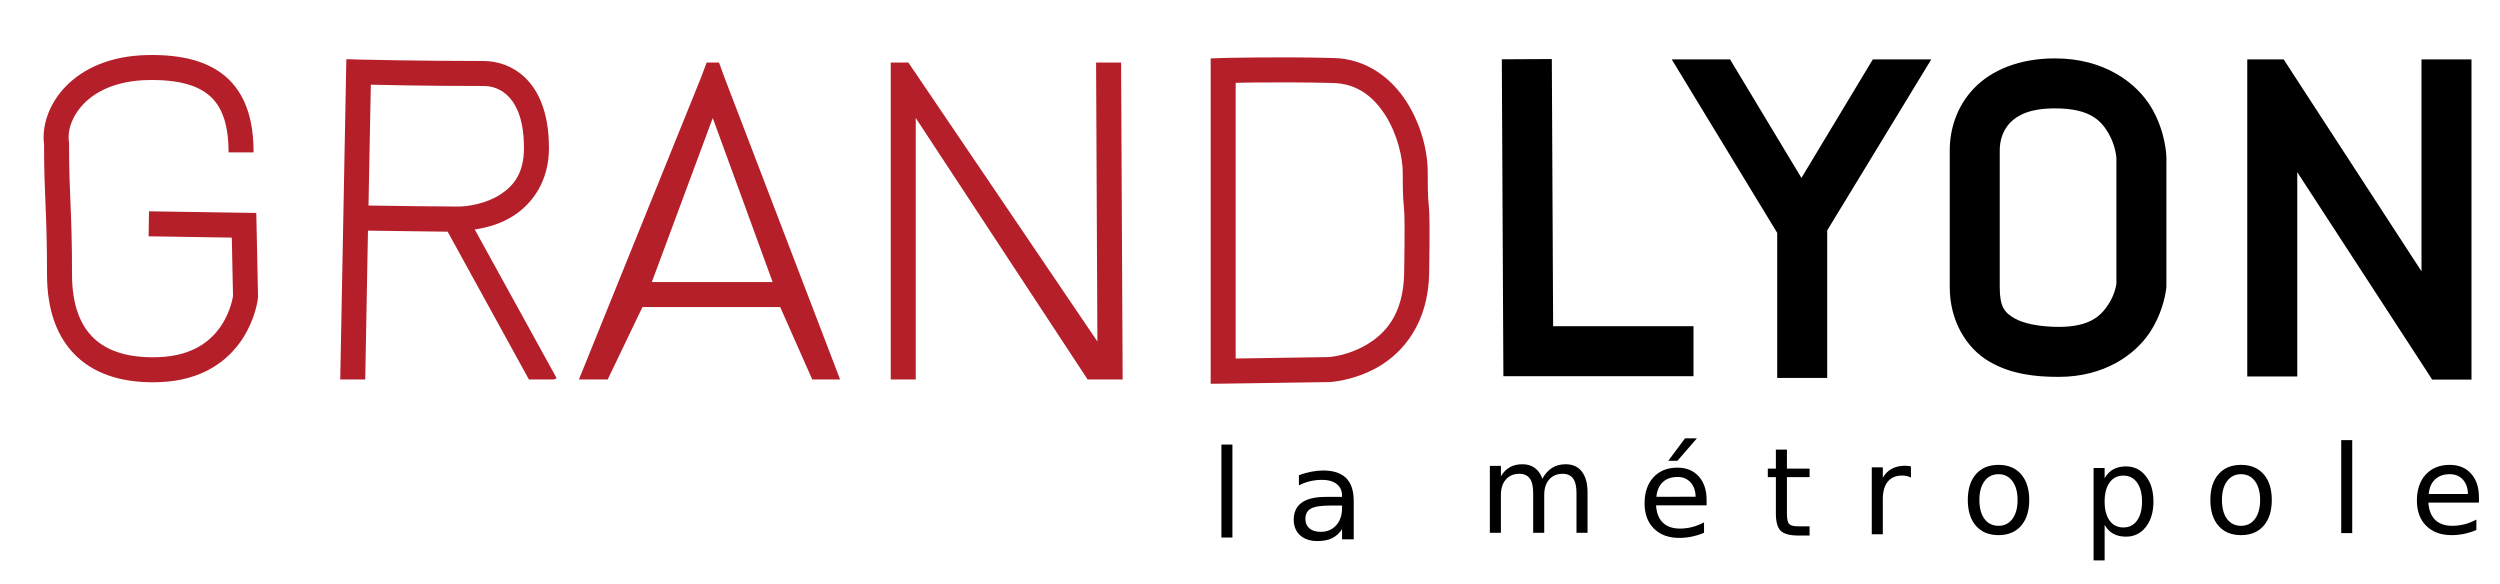
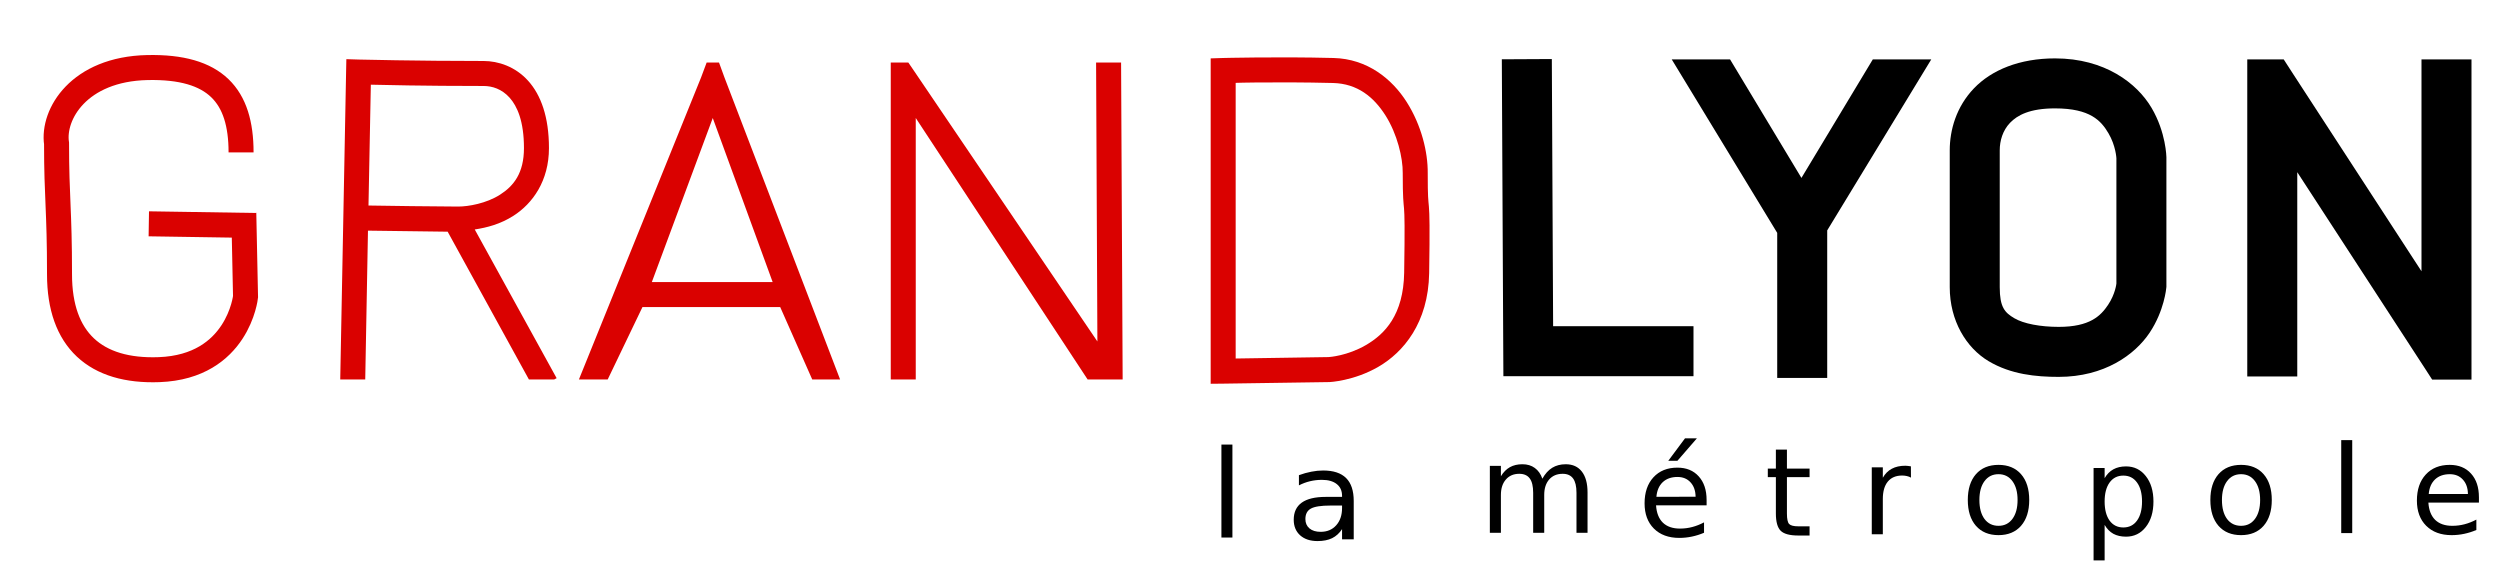
<svg xmlns="http://www.w3.org/2000/svg" width="600" height="140" id="svg2" version="1.1" viewBox="0 0 600 140">
  <g id="layer1" transform="translate(0,-912.3622)">
-     <path style="fill:none;stroke:#b51f2a;stroke-width:6;stroke-linecap:butt;stroke-linejoin:miter;stroke-miterlimit:4;stroke-opacity:1;stroke-dasharray:none" d="m 35.714,966.077 22.857,0.357 0.357,17.143 c 0,0 -1.786,16.786 -20.714,17.5 -15.346,0.579 -23.929,-7.143 -23.929,-22.857 0,-15.714 -0.714,-18.379 -0.714,-31.429 -1.019,-6.975 5.357,-17.857 21.786,-18.214 16.429,-0.357 22.5,6.786 22.5,20.357" id="path2996" />
-     <path style="font-size:medium;font-style:normal;font-variant:normal;font-weight:normal;font-stretch:normal;text-indent:0;text-align:start;text-decoration:none;line-height:normal;letter-spacing:normal;word-spacing:normal;text-transform:none;direction:ltr;block-progression:tb;writing-mode:lr-tb;text-anchor:start;baseline-shift:baseline;color:#000000;fill:#b51f2a;fill-opacity:1;stroke:none;stroke-width:6;marker:none;visibility:visible;display:inline;overflow:visible;enable-background:accumulate;font-family:Sans;-inkscape-font-specification:Sans" d="m 83.125,926.562 -0.062,3.031 -1.406,73.844 6,0 0.656,-35.719 19.125,0.25 19.5,35.469 6.062,0 0.594,-0.312 -19.656,-35.688 c 2.949,-0.452 6.137,-1.274 9.281,-3.281 4.623,-2.952 8.531,-8.391 8.531,-16.25 0,-7.449 -1.915,-12.738 -5,-16.156 -3.085,-3.419 -7.176,-4.75 -10.688,-4.75 -15.877,0 -29.906,-0.344 -29.906,-0.344 L 83.125,926.562 z m 5.875,6.125 c 2.425,0.058 12.69,0.312 27.062,0.312 2.063,0 4.352,0.712 6.219,2.781 1.867,2.069 3.469,5.701 3.469,12.125 0,6.014 -2.468,9.092 -5.75,11.188 -3.282,2.095 -7.58,2.844 -10.062,2.844 -5.113,0 -17.558,-0.189 -21.5,-0.25 l 0.562,-29 z" id="path2998" />
-     <path style="font-size:medium;font-style:normal;font-variant:normal;font-weight:normal;font-stretch:normal;text-indent:0;text-align:start;text-decoration:none;line-height:normal;letter-spacing:normal;word-spacing:normal;text-transform:none;direction:ltr;block-progression:tb;writing-mode:lr-tb;text-anchor:start;baseline-shift:baseline;color:#000000;fill:#b51f2a;fill-opacity:1;stroke:none;stroke-width:6;marker:none;visibility:visible;display:inline;overflow:visible;enable-background:accumulate;font-family:Sans;-inkscape-font-specification:Sans" d="m 169.594,927.375 -1.344,3.594 -29.312,72.469 6.906,0 8.344,-17.375 33.062,0 7.688,17.375 6.688,0 -27.75,-72.469 -1.312,-3.594 -2.969,0 z m 1.469,13.312 14.375,39.375 -29,0 14.625,-39.375 z" id="path3000" />
-     <path style="font-size:medium;font-style:normal;font-variant:normal;font-weight:normal;font-stretch:normal;text-indent:0;text-align:start;text-decoration:none;line-height:normal;letter-spacing:normal;word-spacing:normal;text-transform:none;direction:ltr;block-progression:tb;writing-mode:lr-tb;text-anchor:start;baseline-shift:baseline;color:#000000;fill:#b51f2a;fill-opacity:1;stroke:none;stroke-width:6;marker:none;visibility:visible;display:inline;overflow:visible;enable-background:accumulate;font-family:Sans;-inkscape-font-specification:Sans" d="m 213.781,927.375 0,3.562 0,72.5 6,0 0,-62.75 41.25,62.75 8.406,0 -0.375,-76.062 -6,0 0.312,66.938 L 219.281,929.25 218,927.375 l -4.219,0 z" id="path3002" />
-     <path style="font-size:medium;font-style:normal;font-variant:normal;font-weight:normal;font-stretch:normal;text-indent:0;text-align:start;text-decoration:none;line-height:normal;letter-spacing:normal;word-spacing:normal;text-transform:none;direction:ltr;block-progression:tb;writing-mode:lr-tb;text-anchor:start;baseline-shift:baseline;color:#000000;fill:#b51f2a;fill-opacity:1;stroke:none;stroke-width:6;marker:none;visibility:visible;display:inline;overflow:visible;enable-background:accumulate;font-family:Sans;-inkscape-font-specification:Sans" d="m 301.531,926.156 c -4.895,0.045 -8.031,0.125 -8.031,0.125 l -2.938,0.094 0,2.906 0,72.156 0,3.031 3.062,-0.031 25.344,-0.375 0.062,0 0.062,0 c 0,0 5.848,-0.257 11.75,-3.688 5.902,-3.43 11.963,-10.463 12.156,-22.469 l 0,-0.031 c 0.178,-11.043 0.085,-14.062 -0.062,-15.906 -0.147,-1.841 -0.28,-1.988 -0.281,-8 1.1e-4,-0.01 -10e-5,-0.021 0,-0.031 0.051,-5.034 -1.49,-11.466 -5.031,-17.062 -3.548,-5.608 -9.491,-10.387 -17.562,-10.594 -7.013,-0.18 -13.637,-0.17 -18.531,-0.125 z m 0.062,6 c 4.838,-0.044 11.428,-0.052 18.344,0.125 5.857,0.15 9.778,3.363 12.594,7.812 2.815,4.449 4.166,10.151 4.125,13.812 l 0,0.031 c 0,6.198 0.192,6.989 0.312,8.5 0.12,1.511 0.209,4.328 0.031,15.375 -0.164,10.137 -4.643,14.734 -9.188,17.375 -4.467,2.596 -8.787,2.866 -8.938,2.875 l -22.312,0.344 0,-66.156 c 1.326,-0.03 1.965,-0.066 5.031,-0.094 z" id="path3004" />
+     <path style="fill:none;stroke:#da0100;stroke-width:6;stroke-linecap:butt;stroke-linejoin:miter;stroke-miterlimit:4;stroke-opacity:1;stroke-dasharray:none" d="m 35.714,966.077 22.857,0.357 0.357,17.143 c 0,0 -1.786,16.786 -20.714,17.5 -15.346,0.579 -23.929,-7.143 -23.929,-22.857 0,-15.714 -0.714,-18.379 -0.714,-31.429 -1.019,-6.975 5.357,-17.857 21.786,-18.214 16.429,-0.357 22.5,6.786 22.5,20.357" id="path2996" />
+     <path style="font-size:medium;font-style:normal;font-variant:normal;font-weight:normal;font-stretch:normal;text-indent:0;text-align:start;text-decoration:none;line-height:normal;letter-spacing:normal;word-spacing:normal;text-transform:none;direction:ltr;block-progression:tb;writing-mode:lr-tb;text-anchor:start;baseline-shift:baseline;color:#000000;fill:#da0100;fill-opacity:1;stroke:none;stroke-width:6;marker:none;visibility:visible;display:inline;overflow:visible;enable-background:accumulate;font-family:Sans;-inkscape-font-specification:Sans" d="m 83.125,926.562 -0.062,3.031 -1.406,73.844 6,0 0.656,-35.719 19.125,0.25 19.5,35.469 6.062,0 0.594,-0.312 -19.656,-35.688 c 2.949,-0.452 6.137,-1.274 9.281,-3.281 4.623,-2.952 8.531,-8.391 8.531,-16.25 0,-7.449 -1.915,-12.738 -5,-16.156 -3.085,-3.419 -7.176,-4.75 -10.688,-4.75 -15.877,0 -29.906,-0.344 -29.906,-0.344 L 83.125,926.562 z m 5.875,6.125 c 2.425,0.058 12.69,0.312 27.062,0.312 2.063,0 4.352,0.712 6.219,2.781 1.867,2.069 3.469,5.701 3.469,12.125 0,6.014 -2.468,9.092 -5.75,11.188 -3.282,2.095 -7.58,2.844 -10.062,2.844 -5.113,0 -17.558,-0.189 -21.5,-0.25 l 0.562,-29 z" id="path2998" />
+     <path style="font-size:medium;font-style:normal;font-variant:normal;font-weight:normal;font-stretch:normal;text-indent:0;text-align:start;text-decoration:none;line-height:normal;letter-spacing:normal;word-spacing:normal;text-transform:none;direction:ltr;block-progression:tb;writing-mode:lr-tb;text-anchor:start;baseline-shift:baseline;color:#000000;fill:#da0100;fill-opacity:1;stroke:none;stroke-width:6;marker:none;visibility:visible;display:inline;overflow:visible;enable-background:accumulate;font-family:Sans;-inkscape-font-specification:Sans" d="m 169.594,927.375 -1.344,3.594 -29.312,72.469 6.906,0 8.344,-17.375 33.062,0 7.688,17.375 6.688,0 -27.75,-72.469 -1.312,-3.594 -2.969,0 z m 1.469,13.312 14.375,39.375 -29,0 14.625,-39.375 z" id="path3000" />
+     <path style="font-size:medium;font-style:normal;font-variant:normal;font-weight:normal;font-stretch:normal;text-indent:0;text-align:start;text-decoration:none;line-height:normal;letter-spacing:normal;word-spacing:normal;text-transform:none;direction:ltr;block-progression:tb;writing-mode:lr-tb;text-anchor:start;baseline-shift:baseline;color:#000000;fill:#da0100;fill-opacity:1;stroke:none;stroke-width:6;marker:none;visibility:visible;display:inline;overflow:visible;enable-background:accumulate;font-family:Sans;-inkscape-font-specification:Sans" d="m 213.781,927.375 0,3.562 0,72.5 6,0 0,-62.75 41.25,62.75 8.406,0 -0.375,-76.062 -6,0 0.312,66.938 L 219.281,929.25 218,927.375 l -4.219,0 z" id="path3002" />
+     <path style="font-size:medium;font-style:normal;font-variant:normal;font-weight:normal;font-stretch:normal;text-indent:0;text-align:start;text-decoration:none;line-height:normal;letter-spacing:normal;word-spacing:normal;text-transform:none;direction:ltr;block-progression:tb;writing-mode:lr-tb;text-anchor:start;baseline-shift:baseline;color:#000000;fill:#da0100;fill-opacity:1;stroke:none;stroke-width:6;marker:none;visibility:visible;display:inline;overflow:visible;enable-background:accumulate;font-family:Sans;-inkscape-font-specification:Sans" d="m 301.531,926.156 c -4.895,0.045 -8.031,0.125 -8.031,0.125 l -2.938,0.094 0,2.906 0,72.156 0,3.031 3.062,-0.031 25.344,-0.375 0.062,0 0.062,0 c 0,0 5.848,-0.257 11.75,-3.688 5.902,-3.43 11.963,-10.463 12.156,-22.469 l 0,-0.031 c 0.178,-11.043 0.085,-14.062 -0.062,-15.906 -0.147,-1.841 -0.28,-1.988 -0.281,-8 1.1e-4,-0.01 -10e-5,-0.021 0,-0.031 0.051,-5.034 -1.49,-11.466 -5.031,-17.062 -3.548,-5.608 -9.491,-10.387 -17.562,-10.594 -7.013,-0.18 -13.637,-0.17 -18.531,-0.125 z m 0.062,6 c 4.838,-0.044 11.428,-0.052 18.344,0.125 5.857,0.15 9.778,3.363 12.594,7.812 2.815,4.449 4.166,10.151 4.125,13.812 l 0,0.031 c 0,6.198 0.192,6.989 0.312,8.5 0.12,1.511 0.209,4.328 0.031,15.375 -0.164,10.137 -4.643,14.734 -9.188,17.375 -4.467,2.596 -8.787,2.866 -8.938,2.875 l -22.312,0.344 0,-66.156 c 1.326,-0.03 1.965,-0.066 5.031,-0.094 z" id="path3004" />
    <path style="font-size:medium;font-style:normal;font-variant:normal;font-weight:normal;font-stretch:normal;text-indent:0;text-align:start;text-decoration:none;line-height:normal;letter-spacing:normal;word-spacing:normal;text-transform:none;direction:ltr;block-progression:tb;writing-mode:lr-tb;text-anchor:start;baseline-shift:baseline;color:#000000;fill:#000000;fill-opacity:1;stroke:none;stroke-width:12;marker:none;visibility:visible;display:inline;overflow:visible;enable-background:accumulate;font-family:Sans;-inkscape-font-specification:Sans" d="m 372.438,926.531 -12,0.062 0.344,70.094 0.031,5.969 5.969,0 39.656,0 0,-12 -33.688,0 -0.312,-64.125 z" id="path3936" />
    <path style="font-size:medium;font-style:normal;font-variant:normal;font-weight:normal;font-stretch:normal;text-indent:0;text-align:start;text-decoration:none;line-height:normal;letter-spacing:normal;word-spacing:normal;text-transform:none;direction:ltr;block-progression:tb;writing-mode:lr-tb;text-anchor:start;baseline-shift:baseline;color:#000000;fill:#000000;fill-opacity:1;stroke:none;stroke-width:12;marker:none;visibility:visible;display:inline;overflow:visible;enable-background:accumulate;font-family:Sans;-inkscape-font-specification:Sans" d="m 401.219,926.625 25.312,41.625 0,34.812 12,0 0,-35.406 24.969,-41.031 -14.031,0 -17.125,28.438 -17.125,-28.438 -14,0 z" id="path3938" />
    <path style="font-size:medium;font-style:normal;font-variant:normal;font-weight:normal;font-stretch:normal;text-indent:0;text-align:start;text-decoration:none;line-height:normal;letter-spacing:normal;word-spacing:normal;text-transform:none;direction:ltr;block-progression:tb;writing-mode:lr-tb;text-anchor:start;baseline-shift:baseline;color:#000000;fill:#000000;fill-opacity:1;stroke:none;stroke-width:12;marker:none;visibility:visible;display:inline;overflow:visible;enable-background:accumulate;font-family:Sans;-inkscape-font-specification:Sans" d="m 539.344,926.625 0,6.812 0,69.281 12,0 0,-49.031 30.781,47.312 1.594,2.469 9.438,0 0,-5.75 0,-71.094 -12,0 0,50.844 -30.781,-47.312 -2.281,-3.531 -8.75,0 z" id="path3940" />
    <path style="font-size:medium;font-style:normal;font-variant:normal;font-weight:normal;font-stretch:normal;text-indent:0;text-align:start;text-decoration:none;line-height:normal;letter-spacing:normal;word-spacing:normal;text-transform:none;direction:ltr;block-progression:tb;writing-mode:lr-tb;text-anchor:start;baseline-shift:baseline;color:#000000;fill:#000000;fill-opacity:1;stroke:none;stroke-width:12;marker:none;visibility:visible;display:inline;overflow:visible;enable-background:accumulate;font-family:Sans;-inkscape-font-specification:Sans" d="m 493.219,926.375 c -8.534,0 -15.233,2.77 -19.469,7.188 -4.236,4.417 -5.812,9.988 -5.812,14.875 l 0,32.844 c 0,8.04 3.943,14.547 9.312,17.75 5.37,3.203 11.388,3.781 16.844,3.781 10.925,0 18.267,-5.291 21.812,-10.594 3.545,-5.303 4,-10.75 4,-10.75 l 0.031,-0.281 0,-0.25 0,-30.719 0,-0.062 0,-0.062 c 0,0 -0.069,-5.923 -3.562,-11.844 -3.493,-5.921 -11.223,-11.875 -23.156,-11.875 z m 0,12 c 8.424,0 11.038,2.961 12.812,5.969 1.775,3.008 1.906,6 1.906,6 l 0,30.062 c 0,0 -0.233,2.482 -2,5.125 -1.767,2.643 -4.375,5.281 -11.844,5.281 -4.365,0 -8.424,-0.743 -10.688,-2.094 -2.264,-1.35 -3.469,-2.62 -3.469,-7.438 l 0,-32.844 c 0,-2.305 0.723,-4.773 2.469,-6.594 1.746,-1.821 4.704,-3.469 10.812,-3.469 z" id="path3942" />
    <path style="font-size:40px;font-style:normal;font-variant:normal;font-weight:normal;font-stretch:normal;text-align:start;line-height:125%;letter-spacing:0px;word-spacing:0px;writing-mode:lr-tb;text-anchor:start;fill:#000000;fill-opacity:1;stroke:none;font-family:Author;-inkscape-font-specification:Author" d="m 594.943,1031.688 0,1.291 -12.132,0 c 0.115,1.816 0.66,3.203 1.635,4.159 0.985,0.946 2.352,1.42 4.101,1.42 1.013,0 1.993,-0.124 2.94,-0.373 0.956,-0.248 1.902,-0.621 2.839,-1.119 l 0,2.495 c -0.946,0.402 -1.917,0.707 -2.911,0.918 -0.994,0.21 -2.003,0.316 -3.026,0.316 -2.562,0 -4.594,-0.746 -6.095,-2.237 -1.491,-1.491 -2.237,-3.509 -2.237,-6.052 0,-2.629 0.707,-4.713 2.122,-6.252 1.424,-1.549 3.341,-2.323 5.75,-2.323 2.161,10e-5 3.867,0.698 5.119,2.094 1.262,1.386 1.893,3.274 1.893,5.664 m -2.639,-0.774 c -0.019,-1.444 -0.425,-2.595 -1.219,-3.456 -0.784,-0.86 -1.826,-1.291 -3.126,-1.291 -1.472,0 -2.653,0.416 -3.542,1.248 -0.88,0.832 -1.386,2.003 -1.52,3.513 l 9.407,-0.014" id="path4051-2-9" />
    <path style="font-size:40px;font-style:normal;font-variant:normal;font-weight:normal;font-stretch:normal;text-align:start;line-height:125%;letter-spacing:0px;word-spacing:0px;writing-mode:lr-tb;text-anchor:start;fill:#000000;fill-opacity:1;stroke:none;font-family:Author;-inkscape-font-specification:Author" d="m 561.895,1017.991 2.639,0 0,22.313 -2.639,0 0,-22.313" id="path4049-0" />
    <path style="font-size:40px;font-style:normal;font-variant:normal;font-weight:normal;font-stretch:normal;text-align:start;line-height:125%;letter-spacing:0px;word-spacing:0px;writing-mode:lr-tb;text-anchor:start;fill:#000000;fill-opacity:1;stroke:none;font-family:Author;-inkscape-font-specification:Author" d="m 537.857,1026.167 c -1.415,0 -2.533,0.554 -3.356,1.663 -0.822,1.099 -1.233,2.61 -1.233,4.532 0,1.922 0.406,3.437 1.219,4.546 0.822,1.099 1.945,1.649 3.37,1.649 1.405,0 2.519,-0.554 3.341,-1.663 0.822,-1.109 1.233,-2.619 1.233,-4.532 -1e-5,-1.903 -0.411,-3.408 -1.233,-4.517 -0.822,-1.119 -1.936,-1.678 -3.341,-1.678 m 0,-2.237 c 2.294,10e-5 4.097,0.746 5.406,2.237 1.31,1.491 1.965,3.556 1.965,6.195 -1e-5,2.629 -0.655,4.694 -1.965,6.195 -1.31,1.491 -3.112,2.237 -5.406,2.237 -2.304,0 -4.111,-0.746 -5.421,-2.237 -1.3,-1.501 -1.95,-3.566 -1.95,-6.195 0,-2.639 0.65,-4.704 1.95,-6.195 1.31,-1.491 3.117,-2.237 5.421,-2.237" id="path4047-9" />
    <path style="font-size:40px;font-style:normal;font-variant:normal;font-weight:normal;font-stretch:normal;text-align:start;line-height:125%;letter-spacing:0px;word-spacing:0px;writing-mode:lr-tb;text-anchor:start;fill:#000000;fill-opacity:1;stroke:none;font-family:Author;-inkscape-font-specification:Author" d="m 479.643,1026.167 c -1.415,0 -2.533,0.554 -3.356,1.663 -0.822,1.099 -1.233,2.61 -1.233,4.532 0,1.922 0.406,3.437 1.219,4.546 0.822,1.099 1.945,1.649 3.37,1.649 1.405,0 2.519,-0.554 3.341,-1.663 0.822,-1.109 1.233,-2.619 1.233,-4.532 -1e-5,-1.903 -0.411,-3.408 -1.233,-4.517 -0.822,-1.119 -1.936,-1.678 -3.341,-1.678 m 0,-2.237 c 2.294,10e-5 4.097,0.746 5.406,2.237 1.31,1.491 1.965,3.556 1.965,6.195 -1e-5,2.629 -0.655,4.694 -1.965,6.195 -1.31,1.491 -3.112,2.237 -5.406,2.237 -2.304,0 -4.111,-0.746 -5.421,-2.237 -1.3,-1.501 -1.95,-3.566 -1.95,-6.195 0,-2.639 0.65,-4.704 1.95,-6.195 1.31,-1.491 3.117,-2.237 5.421,-2.237" id="path4047-9-0" />
    <path style="font-size:40px;font-style:normal;font-variant:normal;font-weight:normal;font-stretch:normal;text-align:start;line-height:125%;letter-spacing:0px;word-spacing:0px;writing-mode:lr-tb;text-anchor:start;fill:#000000;fill-opacity:1;stroke:none;font-family:Author;-inkscape-font-specification:Author" d="m 505.111,1038.337 0,8.518 -2.653,0 0,-22.17 2.653,0 0,2.438 c 0.554,-0.956 1.252,-1.663 2.094,-2.122 0.851,-0.469 1.864,-0.703 3.04,-0.703 1.95,0 3.532,0.774 4.747,2.323 1.224,1.549 1.836,3.585 1.836,6.109 -2e-5,2.524 -0.612,4.56 -1.836,6.109 -1.214,1.549 -2.796,2.323 -4.747,2.323 -1.176,0 -2.189,-0.23 -3.04,-0.688 -0.841,-0.469 -1.539,-1.181 -2.094,-2.137 m 8.977,-5.607 c -10e-6,-1.941 -0.402,-3.461 -1.205,-4.56 -0.793,-1.109 -1.888,-1.663 -3.284,-1.663 -1.396,0 -2.495,0.554 -3.298,1.663 -0.793,1.099 -1.19,2.619 -1.19,4.56 0,1.941 0.397,3.466 1.19,4.575 0.803,1.099 1.902,1.649 3.298,1.649 1.396,0 2.49,-0.55 3.284,-1.649 0.803,-1.109 1.205,-2.634 1.205,-4.575" id="path4045-8" />
    <path style="font-size:40px;font-style:normal;font-variant:normal;font-weight:normal;font-stretch:normal;text-align:start;line-height:125%;letter-spacing:0px;word-spacing:0px;writing-mode:lr-tb;text-anchor:start;fill:#000000;fill-opacity:1;stroke:none;font-family:Author;-inkscape-font-specification:Author" d="m 458.632,1026.992 c -0.296,-0.172 -0.621,-0.296 -0.975,-0.373 -0.344,-0.086 -0.727,-0.129 -1.147,-0.129 -1.491,0 -2.639,0.487 -3.442,1.463 -0.793,0.966 -1.19,2.357 -1.19,4.173 l 0,8.461 -2.653,0 0,-16.061 2.653,0 0,2.495 c 0.554,-0.975 1.276,-1.697 2.165,-2.165 0.889,-0.478 1.969,-0.717 3.241,-0.717 0.182,0 0.382,0.014 0.602,0.043 0.22,0.019 0.464,0.053 0.731,0.1 l 0.014,2.71" id="path4041-1" />
    <path style="font-size:40px;font-style:normal;font-variant:normal;font-weight:normal;font-stretch:normal;text-align:start;line-height:125%;letter-spacing:0px;word-spacing:0px;writing-mode:lr-tb;text-anchor:start;fill:#000000;fill-opacity:1;stroke:none;font-family:Author;-inkscape-font-specification:Author" d="m 428.863,1020.266 0,4.56 5.435,0 0,2.051 -5.435,0 0,8.719 c 0,1.31 0.177,2.151 0.531,2.524 0.363,0.373 1.095,0.559 2.194,0.559 l 2.71,0 0,2.208 -2.71,0 c -2.036,0 -3.442,-0.378 -4.216,-1.133 -0.774,-0.765 -1.162,-2.151 -1.162,-4.159 l 0,-8.719 -1.936,0 0,-2.051 1.936,0 0,-4.56 2.653,0" id="path4039-1" />
    <path style="font-size:40px;font-style:normal;font-variant:normal;font-weight:normal;font-stretch:normal;text-align:start;line-height:125%;letter-spacing:0px;word-spacing:0px;writing-mode:lr-tb;text-anchor:start;fill:#000000;fill-opacity:1;stroke:none;font-family:Author;-inkscape-font-specification:Author" d="m 409.585,1032.352 0,1.291 -12.132,0 c 0.115,1.816 0.66,3.203 1.635,4.159 0.985,0.947 2.352,1.42 4.101,1.42 1.013,0 1.993,-0.124 2.94,-0.373 0.956,-0.249 1.902,-0.621 2.839,-1.119 l 0,2.495 c -0.946,0.402 -1.917,0.708 -2.911,0.918 -0.994,0.21 -2.003,0.316 -3.026,0.316 -2.562,0 -4.594,-0.746 -6.095,-2.237 -1.491,-1.491 -2.237,-3.509 -2.237,-6.051 0,-2.629 0.707,-4.713 2.122,-6.252 1.424,-1.549 3.341,-2.323 5.75,-2.323 2.161,0 3.867,0.698 5.119,2.094 1.262,1.386 1.893,3.274 1.893,5.664 m -2.639,-0.774 c -0.019,-1.444 -0.425,-2.596 -1.219,-3.456 -0.784,-0.86 -1.826,-1.291 -3.126,-1.291 -1.472,0 -2.653,0.416 -3.542,1.248 -0.88,0.832 -1.386,2.003 -1.52,3.513 l 9.407,-0.014 m -2.538,-14.025 2.854,0 -4.675,5.392 -2.194,0 4.015,-5.392" id="path4037-8" />
    <path style="font-size:40px;font-style:normal;font-variant:normal;font-weight:normal;font-stretch:normal;text-align:start;line-height:125%;letter-spacing:0px;word-spacing:0px;writing-mode:lr-tb;text-anchor:start;fill:#000000;fill-opacity:1;stroke:none;font-family:Author;-inkscape-font-specification:Author" d="m 370.168,1027.251 c 0.66,-1.185 1.448,-2.06 2.366,-2.624 0.918,-0.564 1.998,-0.846 3.241,-0.846 1.673,0 2.964,0.588 3.872,1.764 0.908,1.166 1.362,2.83 1.362,4.99 l 0,9.694 -2.653,0 0,-9.608 c -3e-5,-1.539 -0.272,-2.682 -0.817,-3.427 -0.545,-0.746 -1.377,-1.119 -2.495,-1.119 -1.367,0 -2.447,0.454 -3.241,1.362 -0.793,0.908 -1.19,2.146 -1.19,3.714 l 0,9.077 -2.653,0 0,-9.608 c -10e-6,-1.549 -0.272,-2.691 -0.817,-3.427 -0.545,-0.746 -1.386,-1.119 -2.524,-1.119 -1.348,0 -2.419,0.459 -3.212,1.377 -0.793,0.908 -1.19,2.142 -1.19,3.7 l 0,9.077 -2.653,0 0,-16.061 2.653,0 0,2.495 c 0.602,-0.985 1.324,-1.711 2.165,-2.18 0.841,-0.468 1.84,-0.703 2.997,-0.703 1.166,10e-5 2.156,0.296 2.968,0.889 0.822,0.593 1.429,1.453 1.821,2.581" id="path4035-6" />
    <path d="m 319.307,1033.693 c -2.263,0 -3.831,0.245 -4.704,0.735 -0.873,0.49 -1.309,1.325 -1.309,2.506 0,0.941 0.325,1.69 0.974,2.247 0.66,0.547 1.553,0.821 2.679,0.821 1.553,0 2.796,-0.518 3.73,-1.556 0.944,-1.047 1.416,-2.434 1.416,-4.162 l 0,-0.591 -2.786,0 m 5.587,-1.095 0,9.204 -2.801,0 0,-2.449 c -0.639,0.979 -1.436,1.704 -2.39,2.175 -0.954,0.461 -2.121,0.691 -3.501,0.691 -1.746,0 -3.136,-0.461 -4.171,-1.383 -1.025,-0.931 -1.537,-2.175 -1.537,-3.731 0,-1.815 0.639,-3.183 1.918,-4.105 1.289,-0.922 3.207,-1.383 5.754,-1.383 l 3.927,0 0,-0.259 c -10e-6,-1.219 -0.426,-2.16 -1.279,-2.823 -0.842,-0.672 -2.03,-1.008 -3.562,-1.008 -0.974,0 -1.923,0.11 -2.847,0.331 -0.923,0.221 -1.811,0.552 -2.664,0.994 l 0,-2.449 c 1.025,-0.374 2.02,-0.653 2.984,-0.835 0.964,-0.192 1.903,-0.288 2.816,-0.288 2.466,1e-4 4.308,0.605 5.526,1.815 1.218,1.21 1.827,3.044 1.827,5.502" style="font-size:30.325px;font-style:normal;font-variant:normal;font-weight:normal;font-stretch:normal;text-align:start;line-height:125%;letter-spacing:0px;word-spacing:0px;writing-mode:lr-tb;text-anchor:start;fill:#000000;fill-opacity:1;stroke:none;font-family:Author;-inkscape-font-specification:Author" id="path4305-9" />
    <path style="font-size:40px;font-style:normal;font-variant:normal;font-weight:normal;font-stretch:normal;text-align:start;line-height:125%;letter-spacing:0px;word-spacing:0px;writing-mode:lr-tb;text-anchor:start;fill:#000000;fill-opacity:1;stroke:none;font-family:Author;-inkscape-font-specification:Author" d="m 293.14,1019.058 2.639,0 0,22.313 -2.639,0 0,-22.313" id="path4049-0-9" />
  </g>
</svg>
